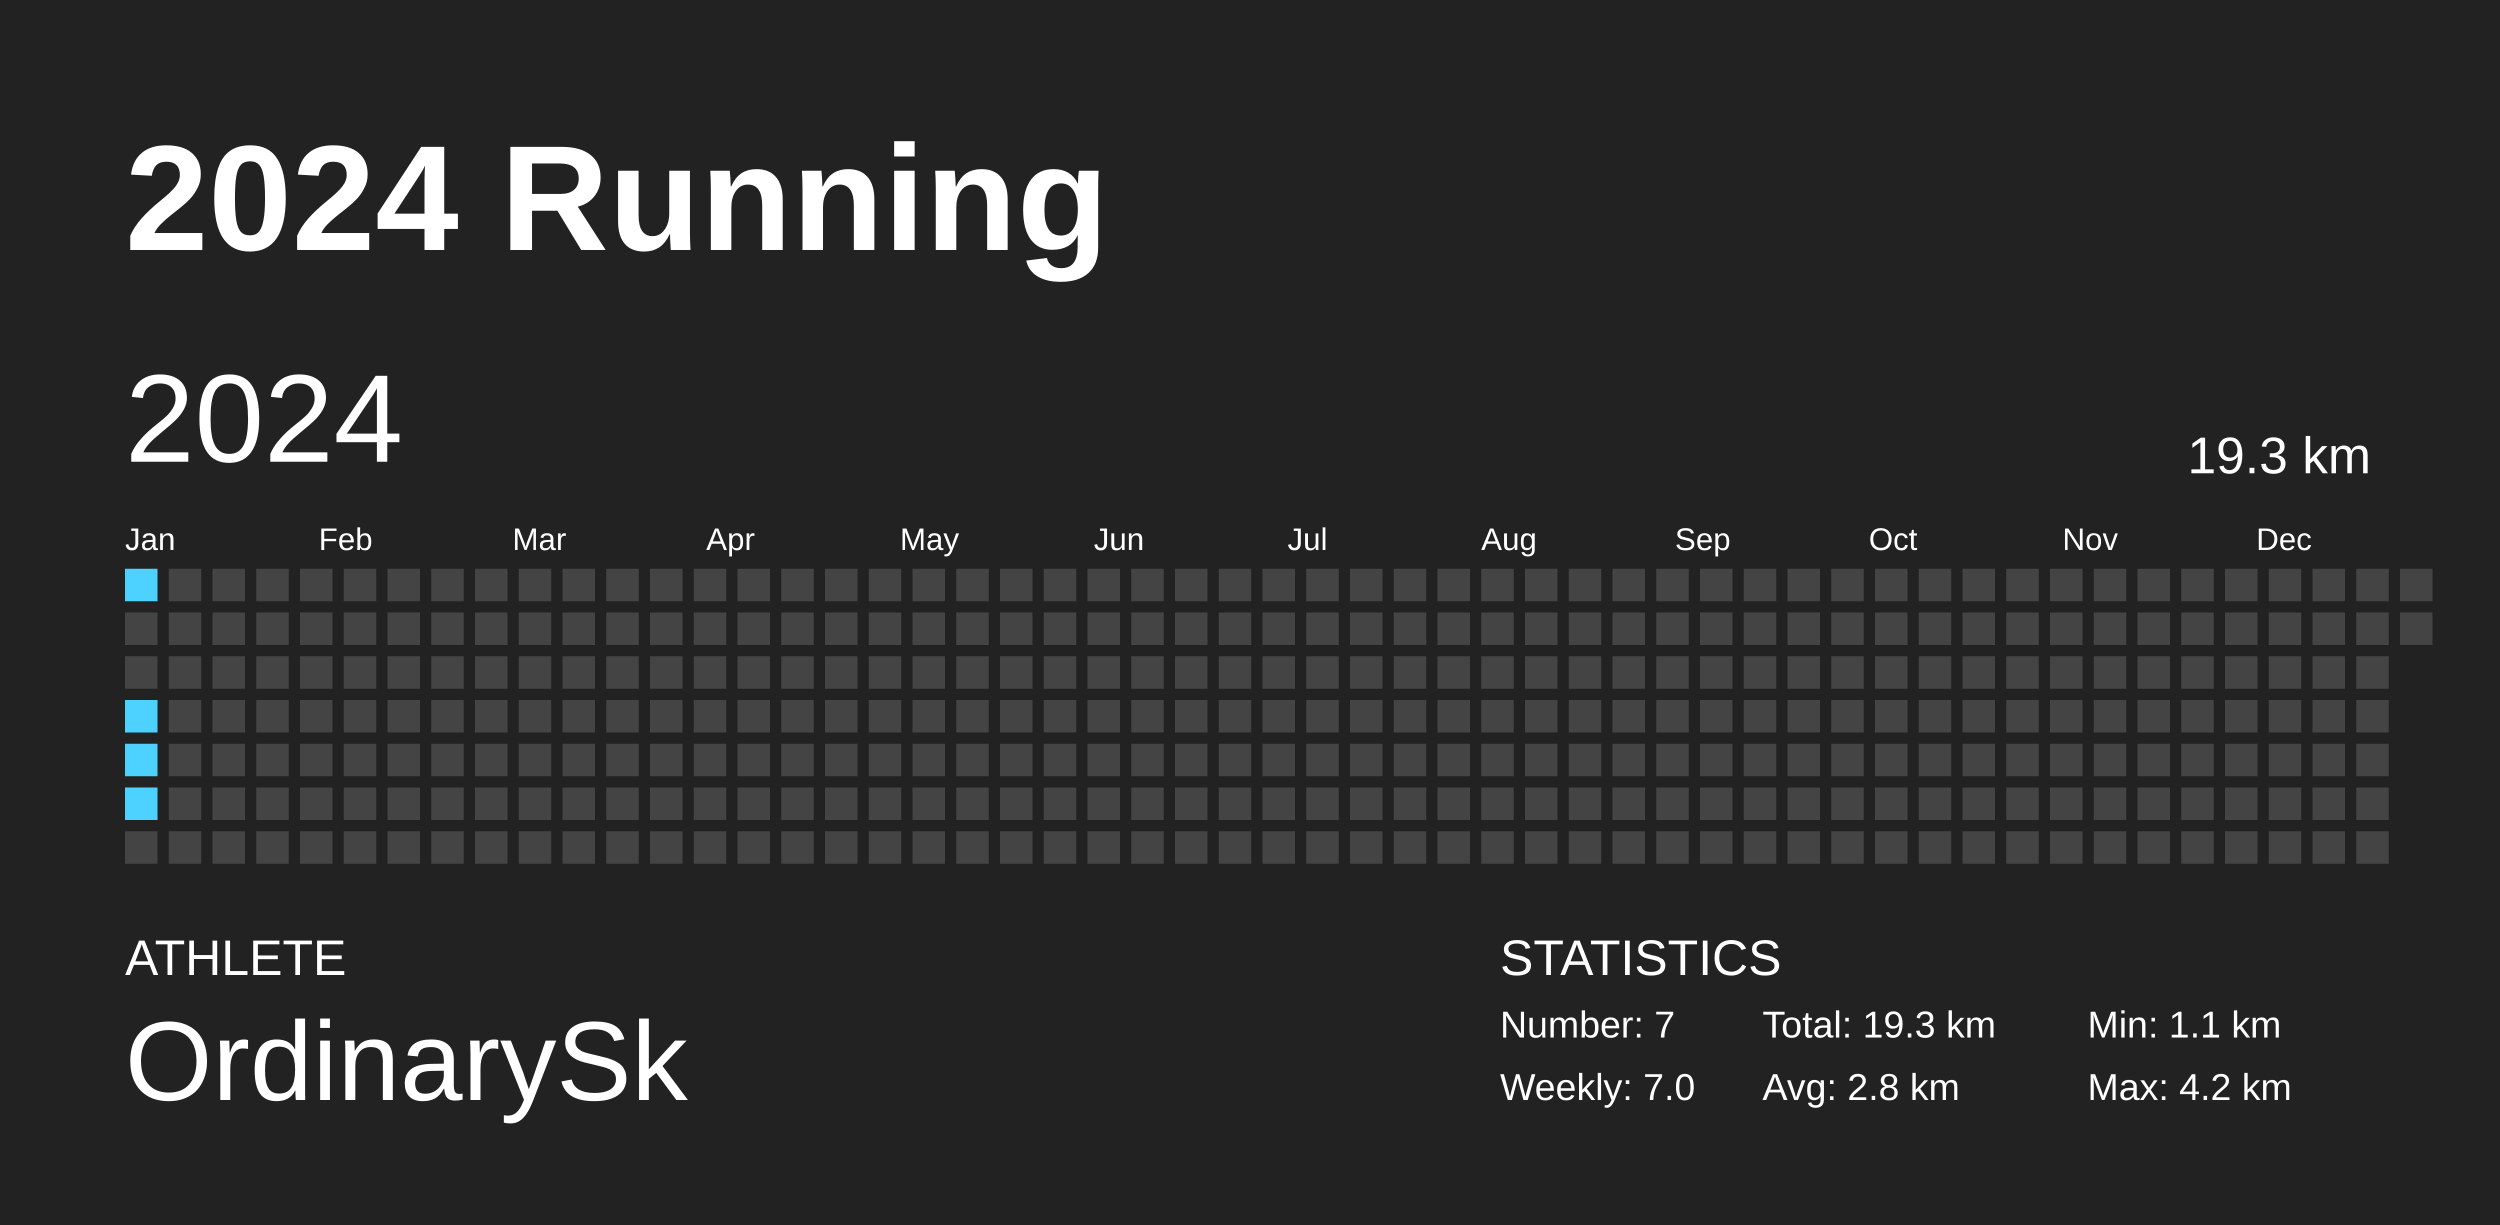
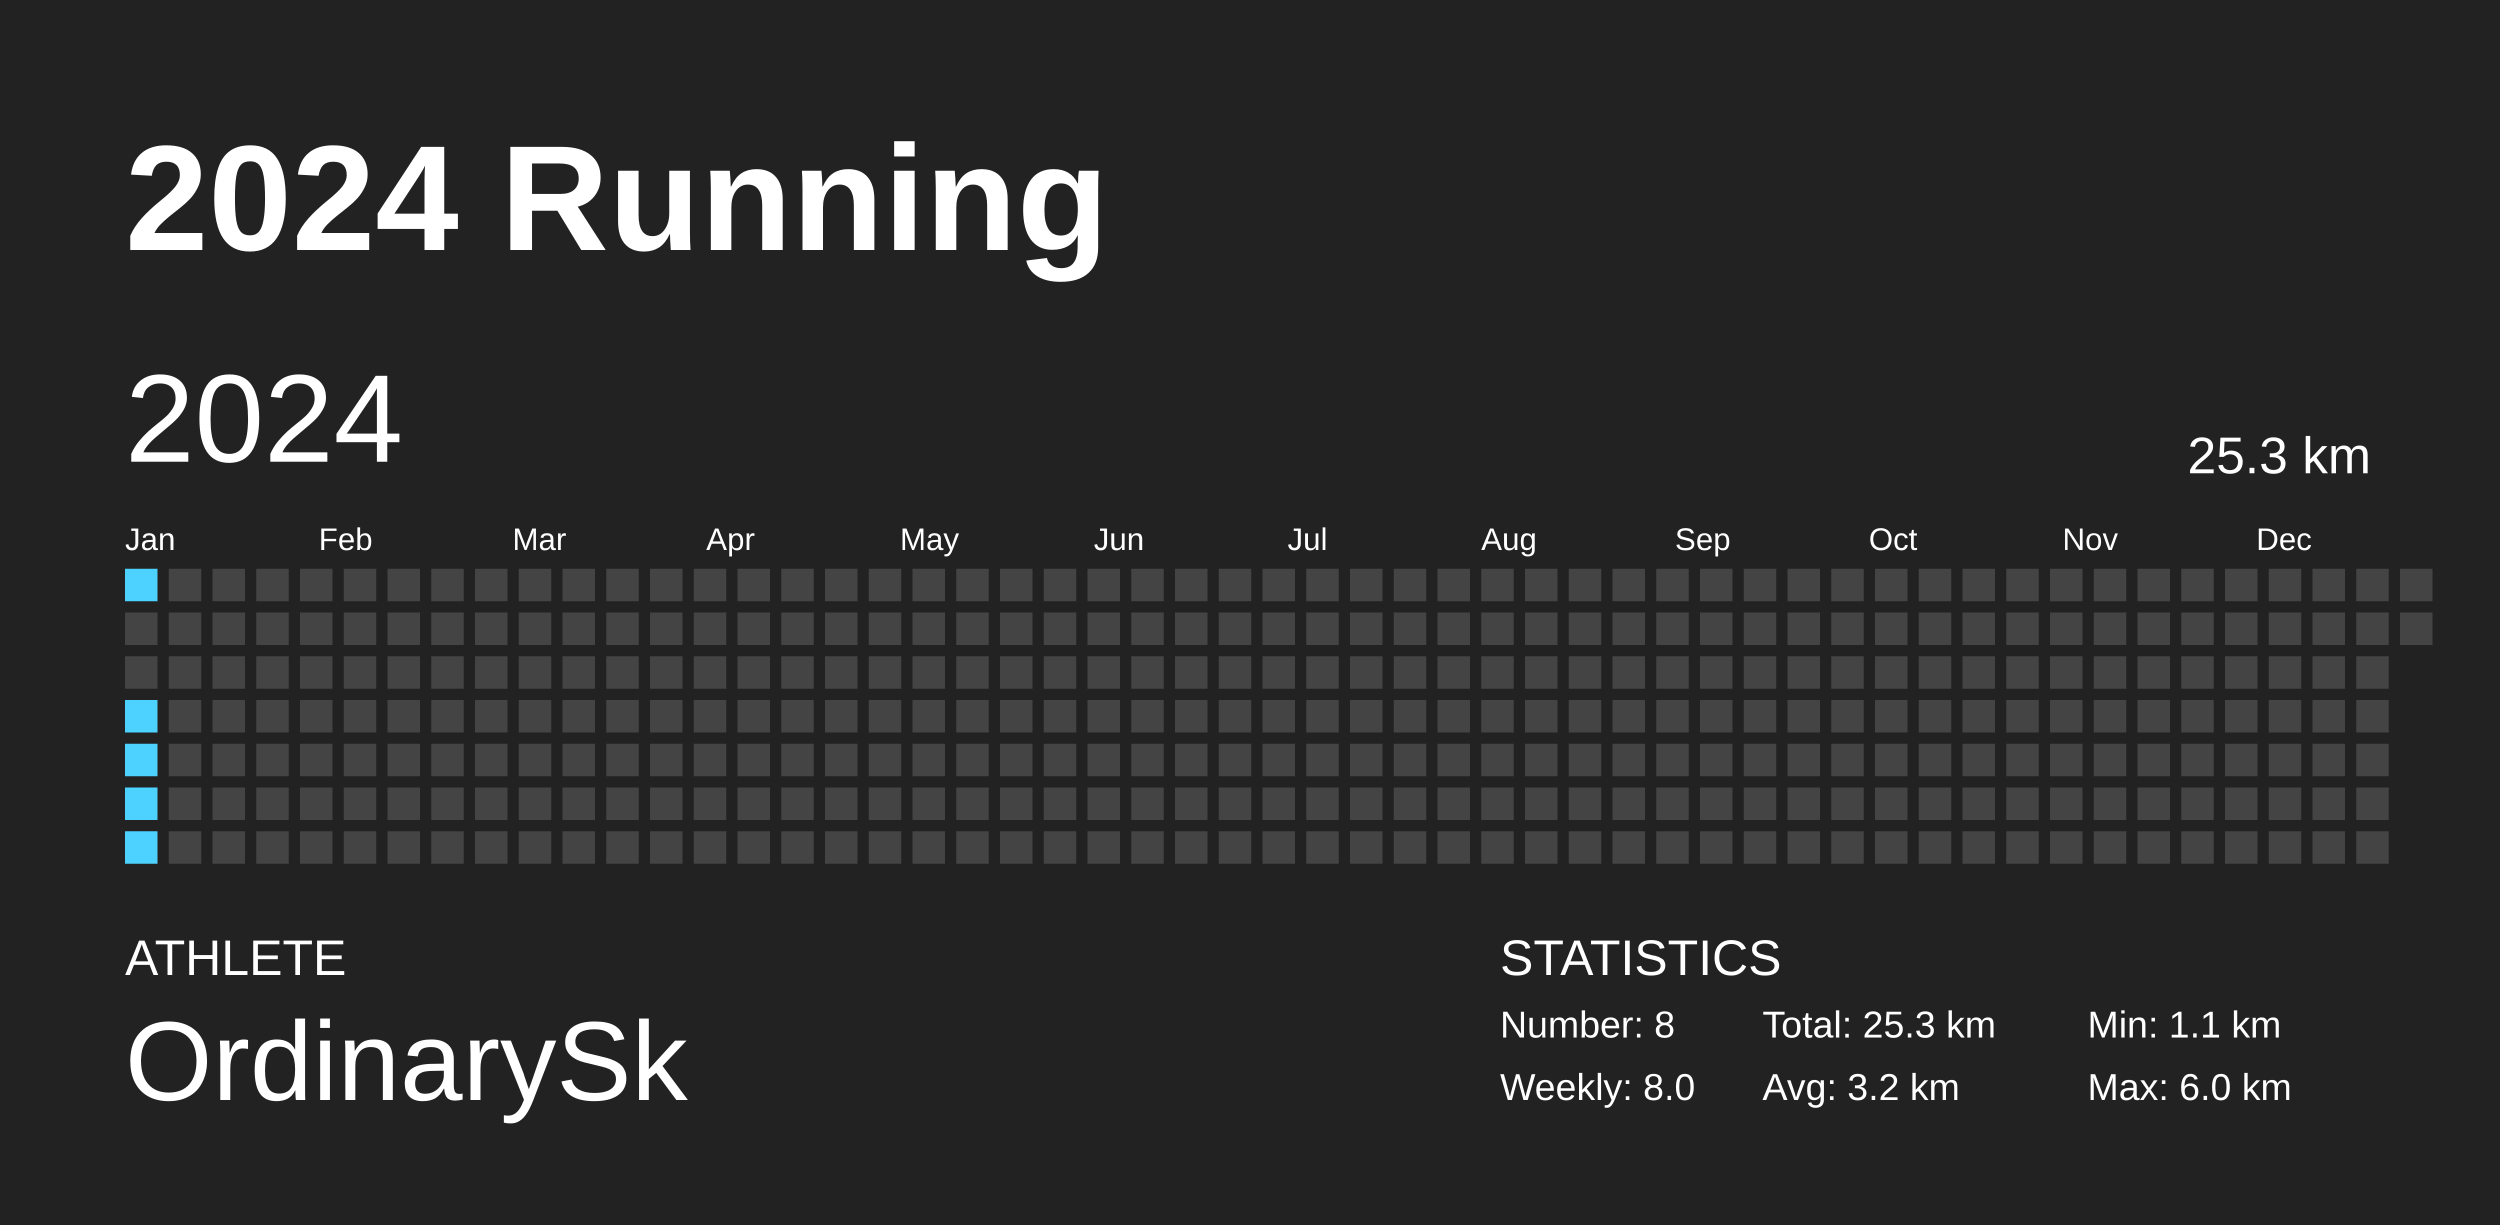
<svg xmlns="http://www.w3.org/2000/svg" baseProfile="full" height="98mm" version="1.1" viewBox="0,0,200,98" width="200mm">
  <defs />
  <rect fill="#222222" height="98" width="200" x="0" y="0" />
  <text fill="#FFFFFF" style="font-size:12px; font-family:Arial; font-weight:bold;" x="10" y="20">2024 Running</text>
  <text fill="#FFFFFF" style="font-size:4px; font-family:Arial" x="10" y="78">ATHLETE</text>
  <text fill="#FFFFFF" style="font-size:9px; font-family:Arial" x="10" y="88">OrdinarySk</text>
  <text fill="#FFFFFF" style="font-size:4px; font-family:Arial" x="120" y="78">STATISTICS</text>
-   <text fill="#FFFFFF" style="font-size:3px; font-family:Arial" x="120" y="83">Number: 7</text>
-   <text fill="#FFFFFF" style="font-size:3px; font-family:Arial" x="120" y="88">Weekly: 7.0</text>
-   <text fill="#FFFFFF" style="font-size:3px; font-family:Arial" x="141" y="83">Total: 19.3 km</text>
-   <text fill="#FFFFFF" style="font-size:3px; font-family:Arial" x="141" y="88">Avg: 2.8 km</text>
+   <text fill="#FFFFFF" style="font-size:3px; font-family:Arial" x="120" y="83">Number: 8</text>
+   <text fill="#FFFFFF" style="font-size:3px; font-family:Arial" x="120" y="88">Weekly: 8.0</text>
+   <text fill="#FFFFFF" style="font-size:3px; font-family:Arial" x="141" y="83">Total: 25.3 km</text>
+   <text fill="#FFFFFF" style="font-size:3px; font-family:Arial" x="141" y="88">Avg: 3.2 km</text>
  <text fill="#FFFFFF" style="font-size:3px; font-family:Arial" x="167" y="83">Min: 1.1 km</text>
-   <text fill="#FFFFFF" style="font-size:3px; font-family:Arial" x="167" y="88">Max: 4.2 km</text>
+   <text fill="#FFFFFF" style="font-size:3px; font-family:Arial" x="167" y="88">Max: 6.0 km</text>
  <text dominant-baseline="hanging" fill="#FFFFFF" style="font-size:10.0px; font-family:Arial;" x="10" y="30">2024</text>
-   <text dominant-baseline="hanging" fill="#FFFFFF" style="font-size:4.125px; font-family:Arial;" x="175" y="35">19.3 km</text>
+   <text dominant-baseline="hanging" fill="#FFFFFF" style="font-size:4.125px; font-family:Arial;" x="175" y="35">25.3 km</text>
  <text fill="#FFFFFF" style="font-size:2.5px; font-family:Arial" x="10.0" y="44">Jan</text>
  <text fill="#FFFFFF" style="font-size:2.5px; font-family:Arial" x="25.5" y="44">Feb</text>
  <text fill="#FFFFFF" style="font-size:2.5px; font-family:Arial" x="41.0" y="44">Mar</text>
  <text fill="#FFFFFF" style="font-size:2.5px; font-family:Arial" x="56.5" y="44">Apr</text>
  <text fill="#FFFFFF" style="font-size:2.5px; font-family:Arial" x="72.0" y="44">May</text>
  <text fill="#FFFFFF" style="font-size:2.5px; font-family:Arial" x="87.5" y="44">Jun</text>
  <text fill="#FFFFFF" style="font-size:2.5px; font-family:Arial" x="103.0" y="44">Jul</text>
  <text fill="#FFFFFF" style="font-size:2.5px; font-family:Arial" x="118.5" y="44">Aug</text>
  <text fill="#FFFFFF" style="font-size:2.5px; font-family:Arial" x="134.0" y="44">Sep</text>
  <text fill="#FFFFFF" style="font-size:2.5px; font-family:Arial" x="149.5" y="44">Oct</text>
  <text fill="#FFFFFF" style="font-size:2.5px; font-family:Arial" x="165.0" y="44">Nov</text>
  <text fill="#FFFFFF" style="font-size:2.5px; font-family:Arial" x="180.5" y="44">Dec</text>
  <rect fill="#4dd2ff" height="2.6" width="2.6" x="10.0" y="45.5" />
  <rect fill="#444444" height="2.6" width="2.6" x="10.0" y="49.0" />
  <rect fill="#444444" height="2.6" width="2.6" x="10.0" y="52.5" />
  <rect fill="#4dd2ff" height="2.6" width="2.6" x="10.0" y="56.0" />
  <rect fill="#4dd2ff" height="2.6" width="2.6" x="10.0" y="59.5" />
  <rect fill="#4dd2ff" height="2.6" width="2.6" x="10.0" y="63.0" />
-   <rect fill="#444444" height="2.6" width="2.6" x="10.0" y="66.5" />
+   <rect fill="#4dd2ff" height="2.6" width="2.6" x="10.0" y="66.5" />
  <rect fill="#444444" height="2.6" width="2.6" x="13.5" y="45.5" />
  <rect fill="#444444" height="2.6" width="2.6" x="13.5" y="49.0" />
  <rect fill="#444444" height="2.6" width="2.6" x="13.5" y="52.5" />
  <rect fill="#444444" height="2.6" width="2.6" x="13.5" y="56.0" />
  <rect fill="#444444" height="2.6" width="2.6" x="13.5" y="59.5" />
  <rect fill="#444444" height="2.6" width="2.6" x="13.5" y="63.0" />
  <rect fill="#444444" height="2.6" width="2.6" x="13.5" y="66.5" />
  <rect fill="#444444" height="2.6" width="2.6" x="17.0" y="45.5" />
  <rect fill="#444444" height="2.6" width="2.6" x="17.0" y="49.0" />
  <rect fill="#444444" height="2.6" width="2.6" x="17.0" y="52.5" />
  <rect fill="#444444" height="2.6" width="2.6" x="17.0" y="56.0" />
  <rect fill="#444444" height="2.6" width="2.6" x="17.0" y="59.5" />
  <rect fill="#444444" height="2.6" width="2.6" x="17.0" y="63.0" />
  <rect fill="#444444" height="2.6" width="2.6" x="17.0" y="66.5" />
  <rect fill="#444444" height="2.6" width="2.6" x="20.5" y="45.5" />
  <rect fill="#444444" height="2.6" width="2.6" x="20.5" y="49.0" />
  <rect fill="#444444" height="2.6" width="2.6" x="20.5" y="52.5" />
  <rect fill="#444444" height="2.6" width="2.6" x="20.5" y="56.0" />
  <rect fill="#444444" height="2.6" width="2.6" x="20.5" y="59.5" />
  <rect fill="#444444" height="2.6" width="2.6" x="20.5" y="63.0" />
  <rect fill="#444444" height="2.6" width="2.6" x="20.5" y="66.5" />
  <rect fill="#444444" height="2.6" width="2.6" x="24.0" y="45.5" />
  <rect fill="#444444" height="2.6" width="2.6" x="24.0" y="49.0" />
  <rect fill="#444444" height="2.6" width="2.6" x="24.0" y="52.5" />
  <rect fill="#444444" height="2.6" width="2.6" x="24.0" y="56.0" />
  <rect fill="#444444" height="2.6" width="2.6" x="24.0" y="59.5" />
  <rect fill="#444444" height="2.6" width="2.6" x="24.0" y="63.0" />
  <rect fill="#444444" height="2.6" width="2.6" x="24.0" y="66.5" />
  <rect fill="#444444" height="2.6" width="2.6" x="27.5" y="45.5" />
  <rect fill="#444444" height="2.6" width="2.6" x="27.5" y="49.0" />
  <rect fill="#444444" height="2.6" width="2.6" x="27.5" y="52.5" />
  <rect fill="#444444" height="2.6" width="2.6" x="27.5" y="56.0" />
  <rect fill="#444444" height="2.6" width="2.6" x="27.5" y="59.5" />
  <rect fill="#444444" height="2.6" width="2.6" x="27.5" y="63.0" />
  <rect fill="#444444" height="2.6" width="2.6" x="27.5" y="66.5" />
  <rect fill="#444444" height="2.6" width="2.6" x="31.0" y="45.5" />
  <rect fill="#444444" height="2.6" width="2.6" x="31.0" y="49.0" />
  <rect fill="#444444" height="2.6" width="2.6" x="31.0" y="52.5" />
  <rect fill="#444444" height="2.6" width="2.6" x="31.0" y="56.0" />
  <rect fill="#444444" height="2.6" width="2.6" x="31.0" y="59.5" />
  <rect fill="#444444" height="2.6" width="2.6" x="31.0" y="63.0" />
  <rect fill="#444444" height="2.6" width="2.6" x="31.0" y="66.5" />
  <rect fill="#444444" height="2.6" width="2.6" x="34.5" y="45.5" />
  <rect fill="#444444" height="2.6" width="2.6" x="34.5" y="49.0" />
  <rect fill="#444444" height="2.6" width="2.6" x="34.5" y="52.5" />
  <rect fill="#444444" height="2.6" width="2.6" x="34.5" y="56.0" />
  <rect fill="#444444" height="2.6" width="2.6" x="34.5" y="59.5" />
  <rect fill="#444444" height="2.6" width="2.6" x="34.5" y="63.0" />
  <rect fill="#444444" height="2.6" width="2.6" x="34.5" y="66.5" />
  <rect fill="#444444" height="2.6" width="2.6" x="38.0" y="45.5" />
  <rect fill="#444444" height="2.6" width="2.6" x="38.0" y="49.0" />
  <rect fill="#444444" height="2.6" width="2.6" x="38.0" y="52.5" />
  <rect fill="#444444" height="2.6" width="2.6" x="38.0" y="56.0" />
  <rect fill="#444444" height="2.6" width="2.6" x="38.0" y="59.5" />
  <rect fill="#444444" height="2.6" width="2.6" x="38.0" y="63.0" />
  <rect fill="#444444" height="2.6" width="2.6" x="38.0" y="66.5" />
  <rect fill="#444444" height="2.6" width="2.6" x="41.5" y="45.5" />
  <rect fill="#444444" height="2.6" width="2.6" x="41.5" y="49.0" />
  <rect fill="#444444" height="2.6" width="2.6" x="41.5" y="52.5" />
  <rect fill="#444444" height="2.6" width="2.6" x="41.5" y="56.0" />
  <rect fill="#444444" height="2.6" width="2.6" x="41.5" y="59.5" />
  <rect fill="#444444" height="2.6" width="2.6" x="41.5" y="63.0" />
  <rect fill="#444444" height="2.6" width="2.6" x="41.5" y="66.5" />
  <rect fill="#444444" height="2.6" width="2.6" x="45.0" y="45.5" />
  <rect fill="#444444" height="2.6" width="2.6" x="45.0" y="49.0" />
  <rect fill="#444444" height="2.6" width="2.6" x="45.0" y="52.5" />
  <rect fill="#444444" height="2.6" width="2.6" x="45.0" y="56.0" />
  <rect fill="#444444" height="2.6" width="2.6" x="45.0" y="59.5" />
  <rect fill="#444444" height="2.6" width="2.6" x="45.0" y="63.0" />
  <rect fill="#444444" height="2.6" width="2.6" x="45.0" y="66.5" />
  <rect fill="#444444" height="2.6" width="2.6" x="48.5" y="45.5" />
  <rect fill="#444444" height="2.6" width="2.6" x="48.5" y="49.0" />
  <rect fill="#444444" height="2.6" width="2.6" x="48.5" y="52.5" />
  <rect fill="#444444" height="2.6" width="2.6" x="48.5" y="56.0" />
  <rect fill="#444444" height="2.6" width="2.6" x="48.5" y="59.5" />
  <rect fill="#444444" height="2.6" width="2.6" x="48.5" y="63.0" />
  <rect fill="#444444" height="2.6" width="2.6" x="48.5" y="66.5" />
  <rect fill="#444444" height="2.6" width="2.6" x="52.0" y="45.5" />
  <rect fill="#444444" height="2.6" width="2.6" x="52.0" y="49.0" />
  <rect fill="#444444" height="2.6" width="2.6" x="52.0" y="52.5" />
  <rect fill="#444444" height="2.6" width="2.6" x="52.0" y="56.0" />
  <rect fill="#444444" height="2.6" width="2.6" x="52.0" y="59.5" />
  <rect fill="#444444" height="2.6" width="2.6" x="52.0" y="63.0" />
  <rect fill="#444444" height="2.6" width="2.6" x="52.0" y="66.5" />
  <rect fill="#444444" height="2.6" width="2.6" x="55.5" y="45.5" />
  <rect fill="#444444" height="2.6" width="2.6" x="55.5" y="49.0" />
  <rect fill="#444444" height="2.6" width="2.6" x="55.5" y="52.5" />
  <rect fill="#444444" height="2.6" width="2.6" x="55.5" y="56.0" />
  <rect fill="#444444" height="2.6" width="2.6" x="55.5" y="59.5" />
  <rect fill="#444444" height="2.6" width="2.6" x="55.5" y="63.0" />
  <rect fill="#444444" height="2.6" width="2.6" x="55.5" y="66.5" />
  <rect fill="#444444" height="2.6" width="2.6" x="59.0" y="45.5" />
  <rect fill="#444444" height="2.6" width="2.6" x="59.0" y="49.0" />
  <rect fill="#444444" height="2.6" width="2.6" x="59.0" y="52.5" />
  <rect fill="#444444" height="2.6" width="2.6" x="59.0" y="56.0" />
  <rect fill="#444444" height="2.6" width="2.6" x="59.0" y="59.5" />
  <rect fill="#444444" height="2.6" width="2.6" x="59.0" y="63.0" />
  <rect fill="#444444" height="2.6" width="2.6" x="59.0" y="66.5" />
  <rect fill="#444444" height="2.6" width="2.6" x="62.5" y="45.5" />
  <rect fill="#444444" height="2.6" width="2.6" x="62.5" y="49.0" />
  <rect fill="#444444" height="2.6" width="2.6" x="62.5" y="52.5" />
  <rect fill="#444444" height="2.6" width="2.6" x="62.5" y="56.0" />
  <rect fill="#444444" height="2.6" width="2.6" x="62.5" y="59.5" />
  <rect fill="#444444" height="2.6" width="2.6" x="62.5" y="63.0" />
  <rect fill="#444444" height="2.6" width="2.6" x="62.5" y="66.5" />
  <rect fill="#444444" height="2.6" width="2.6" x="66.0" y="45.5" />
  <rect fill="#444444" height="2.6" width="2.6" x="66.0" y="49.0" />
  <rect fill="#444444" height="2.6" width="2.6" x="66.0" y="52.5" />
  <rect fill="#444444" height="2.6" width="2.6" x="66.0" y="56.0" />
  <rect fill="#444444" height="2.6" width="2.6" x="66.0" y="59.5" />
  <rect fill="#444444" height="2.6" width="2.6" x="66.0" y="63.0" />
  <rect fill="#444444" height="2.6" width="2.6" x="66.0" y="66.5" />
  <rect fill="#444444" height="2.6" width="2.6" x="69.5" y="45.5" />
  <rect fill="#444444" height="2.6" width="2.6" x="69.5" y="49.0" />
  <rect fill="#444444" height="2.6" width="2.6" x="69.5" y="52.5" />
  <rect fill="#444444" height="2.6" width="2.6" x="69.5" y="56.0" />
  <rect fill="#444444" height="2.6" width="2.6" x="69.5" y="59.5" />
  <rect fill="#444444" height="2.6" width="2.6" x="69.5" y="63.0" />
  <rect fill="#444444" height="2.6" width="2.6" x="69.5" y="66.5" />
  <rect fill="#444444" height="2.6" width="2.6" x="73.0" y="45.5" />
  <rect fill="#444444" height="2.6" width="2.6" x="73.0" y="49.0" />
  <rect fill="#444444" height="2.6" width="2.6" x="73.0" y="52.5" />
  <rect fill="#444444" height="2.6" width="2.6" x="73.0" y="56.0" />
  <rect fill="#444444" height="2.6" width="2.6" x="73.0" y="59.5" />
  <rect fill="#444444" height="2.6" width="2.6" x="73.0" y="63.0" />
  <rect fill="#444444" height="2.6" width="2.6" x="73.0" y="66.5" />
  <rect fill="#444444" height="2.6" width="2.6" x="76.5" y="45.5" />
  <rect fill="#444444" height="2.6" width="2.6" x="76.5" y="49.0" />
  <rect fill="#444444" height="2.6" width="2.6" x="76.5" y="52.5" />
  <rect fill="#444444" height="2.6" width="2.6" x="76.5" y="56.0" />
  <rect fill="#444444" height="2.6" width="2.6" x="76.5" y="59.5" />
  <rect fill="#444444" height="2.6" width="2.6" x="76.5" y="63.0" />
  <rect fill="#444444" height="2.6" width="2.6" x="76.5" y="66.5" />
  <rect fill="#444444" height="2.6" width="2.6" x="80.0" y="45.5" />
  <rect fill="#444444" height="2.6" width="2.6" x="80.0" y="49.0" />
  <rect fill="#444444" height="2.6" width="2.6" x="80.0" y="52.5" />
  <rect fill="#444444" height="2.6" width="2.6" x="80.0" y="56.0" />
  <rect fill="#444444" height="2.6" width="2.6" x="80.0" y="59.5" />
  <rect fill="#444444" height="2.6" width="2.6" x="80.0" y="63.0" />
  <rect fill="#444444" height="2.6" width="2.6" x="80.0" y="66.5" />
  <rect fill="#444444" height="2.6" width="2.6" x="83.5" y="45.5" />
  <rect fill="#444444" height="2.6" width="2.6" x="83.5" y="49.0" />
  <rect fill="#444444" height="2.6" width="2.6" x="83.5" y="52.5" />
  <rect fill="#444444" height="2.6" width="2.6" x="83.5" y="56.0" />
  <rect fill="#444444" height="2.6" width="2.6" x="83.5" y="59.5" />
  <rect fill="#444444" height="2.6" width="2.6" x="83.5" y="63.0" />
  <rect fill="#444444" height="2.6" width="2.6" x="83.5" y="66.5" />
  <rect fill="#444444" height="2.6" width="2.6" x="87.0" y="45.5" />
  <rect fill="#444444" height="2.6" width="2.6" x="87.0" y="49.0" />
  <rect fill="#444444" height="2.6" width="2.6" x="87.0" y="52.5" />
  <rect fill="#444444" height="2.6" width="2.6" x="87.0" y="56.0" />
  <rect fill="#444444" height="2.6" width="2.6" x="87.0" y="59.5" />
  <rect fill="#444444" height="2.6" width="2.6" x="87.0" y="63.0" />
  <rect fill="#444444" height="2.6" width="2.6" x="87.0" y="66.5" />
  <rect fill="#444444" height="2.6" width="2.6" x="90.5" y="45.5" />
  <rect fill="#444444" height="2.6" width="2.6" x="90.5" y="49.0" />
  <rect fill="#444444" height="2.6" width="2.6" x="90.5" y="52.5" />
  <rect fill="#444444" height="2.6" width="2.6" x="90.5" y="56.0" />
  <rect fill="#444444" height="2.6" width="2.6" x="90.5" y="59.5" />
  <rect fill="#444444" height="2.6" width="2.6" x="90.5" y="63.0" />
  <rect fill="#444444" height="2.6" width="2.6" x="90.5" y="66.5" />
  <rect fill="#444444" height="2.6" width="2.6" x="94.0" y="45.5" />
  <rect fill="#444444" height="2.6" width="2.6" x="94.0" y="49.0" />
  <rect fill="#444444" height="2.6" width="2.6" x="94.0" y="52.5" />
  <rect fill="#444444" height="2.6" width="2.6" x="94.0" y="56.0" />
  <rect fill="#444444" height="2.6" width="2.6" x="94.0" y="59.5" />
  <rect fill="#444444" height="2.6" width="2.6" x="94.0" y="63.0" />
  <rect fill="#444444" height="2.6" width="2.6" x="94.0" y="66.5" />
  <rect fill="#444444" height="2.6" width="2.6" x="97.5" y="45.5" />
  <rect fill="#444444" height="2.6" width="2.6" x="97.5" y="49.0" />
  <rect fill="#444444" height="2.6" width="2.6" x="97.5" y="52.5" />
  <rect fill="#444444" height="2.6" width="2.6" x="97.5" y="56.0" />
  <rect fill="#444444" height="2.6" width="2.6" x="97.5" y="59.5" />
  <rect fill="#444444" height="2.6" width="2.6" x="97.5" y="63.0" />
  <rect fill="#444444" height="2.6" width="2.6" x="97.5" y="66.5" />
  <rect fill="#444444" height="2.6" width="2.6" x="101.0" y="45.5" />
  <rect fill="#444444" height="2.6" width="2.6" x="101.0" y="49.0" />
  <rect fill="#444444" height="2.6" width="2.6" x="101.0" y="52.5" />
  <rect fill="#444444" height="2.6" width="2.6" x="101.0" y="56.0" />
  <rect fill="#444444" height="2.6" width="2.6" x="101.0" y="59.5" />
  <rect fill="#444444" height="2.6" width="2.6" x="101.0" y="63.0" />
  <rect fill="#444444" height="2.6" width="2.6" x="101.0" y="66.5" />
  <rect fill="#444444" height="2.6" width="2.6" x="104.5" y="45.5" />
  <rect fill="#444444" height="2.6" width="2.6" x="104.5" y="49.0" />
  <rect fill="#444444" height="2.6" width="2.6" x="104.5" y="52.5" />
  <rect fill="#444444" height="2.6" width="2.6" x="104.5" y="56.0" />
  <rect fill="#444444" height="2.6" width="2.6" x="104.5" y="59.5" />
  <rect fill="#444444" height="2.6" width="2.6" x="104.5" y="63.0" />
  <rect fill="#444444" height="2.6" width="2.6" x="104.5" y="66.5" />
  <rect fill="#444444" height="2.6" width="2.6" x="108.0" y="45.5" />
  <rect fill="#444444" height="2.6" width="2.6" x="108.0" y="49.0" />
  <rect fill="#444444" height="2.6" width="2.6" x="108.0" y="52.5" />
  <rect fill="#444444" height="2.6" width="2.6" x="108.0" y="56.0" />
  <rect fill="#444444" height="2.6" width="2.6" x="108.0" y="59.5" />
  <rect fill="#444444" height="2.6" width="2.6" x="108.0" y="63.0" />
  <rect fill="#444444" height="2.6" width="2.6" x="108.0" y="66.5" />
  <rect fill="#444444" height="2.6" width="2.6" x="111.5" y="45.5" />
  <rect fill="#444444" height="2.6" width="2.6" x="111.5" y="49.0" />
  <rect fill="#444444" height="2.6" width="2.6" x="111.5" y="52.5" />
  <rect fill="#444444" height="2.6" width="2.6" x="111.5" y="56.0" />
  <rect fill="#444444" height="2.6" width="2.6" x="111.5" y="59.5" />
  <rect fill="#444444" height="2.6" width="2.6" x="111.5" y="63.0" />
  <rect fill="#444444" height="2.6" width="2.6" x="111.5" y="66.5" />
  <rect fill="#444444" height="2.6" width="2.6" x="115.0" y="45.5" />
  <rect fill="#444444" height="2.6" width="2.6" x="115.0" y="49.0" />
  <rect fill="#444444" height="2.6" width="2.6" x="115.0" y="52.5" />
  <rect fill="#444444" height="2.6" width="2.6" x="115.0" y="56.0" />
  <rect fill="#444444" height="2.6" width="2.6" x="115.0" y="59.5" />
  <rect fill="#444444" height="2.6" width="2.6" x="115.0" y="63.0" />
  <rect fill="#444444" height="2.6" width="2.6" x="115.0" y="66.5" />
  <rect fill="#444444" height="2.6" width="2.6" x="118.5" y="45.5" />
  <rect fill="#444444" height="2.6" width="2.6" x="118.5" y="49.0" />
  <rect fill="#444444" height="2.6" width="2.6" x="118.5" y="52.5" />
  <rect fill="#444444" height="2.6" width="2.6" x="118.5" y="56.0" />
  <rect fill="#444444" height="2.6" width="2.6" x="118.5" y="59.5" />
  <rect fill="#444444" height="2.6" width="2.6" x="118.5" y="63.0" />
  <rect fill="#444444" height="2.6" width="2.6" x="118.5" y="66.5" />
  <rect fill="#444444" height="2.6" width="2.6" x="122.0" y="45.5" />
  <rect fill="#444444" height="2.6" width="2.6" x="122.0" y="49.0" />
  <rect fill="#444444" height="2.6" width="2.6" x="122.0" y="52.5" />
  <rect fill="#444444" height="2.6" width="2.6" x="122.0" y="56.0" />
  <rect fill="#444444" height="2.6" width="2.6" x="122.0" y="59.5" />
  <rect fill="#444444" height="2.6" width="2.6" x="122.0" y="63.0" />
  <rect fill="#444444" height="2.6" width="2.6" x="122.0" y="66.5" />
  <rect fill="#444444" height="2.6" width="2.6" x="125.5" y="45.5" />
  <rect fill="#444444" height="2.6" width="2.6" x="125.5" y="49.0" />
  <rect fill="#444444" height="2.6" width="2.6" x="125.5" y="52.5" />
  <rect fill="#444444" height="2.6" width="2.6" x="125.5" y="56.0" />
  <rect fill="#444444" height="2.6" width="2.6" x="125.5" y="59.5" />
  <rect fill="#444444" height="2.6" width="2.6" x="125.5" y="63.0" />
  <rect fill="#444444" height="2.6" width="2.6" x="125.5" y="66.5" />
  <rect fill="#444444" height="2.6" width="2.6" x="129.0" y="45.5" />
  <rect fill="#444444" height="2.6" width="2.6" x="129.0" y="49.0" />
  <rect fill="#444444" height="2.6" width="2.6" x="129.0" y="52.5" />
  <rect fill="#444444" height="2.6" width="2.6" x="129.0" y="56.0" />
  <rect fill="#444444" height="2.6" width="2.6" x="129.0" y="59.5" />
  <rect fill="#444444" height="2.6" width="2.6" x="129.0" y="63.0" />
  <rect fill="#444444" height="2.6" width="2.6" x="129.0" y="66.5" />
  <rect fill="#444444" height="2.6" width="2.6" x="132.5" y="45.5" />
  <rect fill="#444444" height="2.6" width="2.6" x="132.5" y="49.0" />
  <rect fill="#444444" height="2.6" width="2.6" x="132.5" y="52.5" />
  <rect fill="#444444" height="2.6" width="2.6" x="132.5" y="56.0" />
  <rect fill="#444444" height="2.6" width="2.6" x="132.5" y="59.5" />
  <rect fill="#444444" height="2.6" width="2.6" x="132.5" y="63.0" />
  <rect fill="#444444" height="2.6" width="2.6" x="132.5" y="66.5" />
  <rect fill="#444444" height="2.6" width="2.6" x="136.0" y="45.5" />
  <rect fill="#444444" height="2.6" width="2.6" x="136.0" y="49.0" />
  <rect fill="#444444" height="2.6" width="2.6" x="136.0" y="52.5" />
  <rect fill="#444444" height="2.6" width="2.6" x="136.0" y="56.0" />
  <rect fill="#444444" height="2.6" width="2.6" x="136.0" y="59.5" />
  <rect fill="#444444" height="2.6" width="2.6" x="136.0" y="63.0" />
  <rect fill="#444444" height="2.6" width="2.6" x="136.0" y="66.5" />
  <rect fill="#444444" height="2.6" width="2.6" x="139.5" y="45.5" />
  <rect fill="#444444" height="2.6" width="2.6" x="139.5" y="49.0" />
  <rect fill="#444444" height="2.6" width="2.6" x="139.5" y="52.5" />
  <rect fill="#444444" height="2.6" width="2.6" x="139.5" y="56.0" />
  <rect fill="#444444" height="2.6" width="2.6" x="139.5" y="59.5" />
  <rect fill="#444444" height="2.6" width="2.6" x="139.5" y="63.0" />
  <rect fill="#444444" height="2.6" width="2.6" x="139.5" y="66.5" />
  <rect fill="#444444" height="2.6" width="2.6" x="143.0" y="45.5" />
  <rect fill="#444444" height="2.6" width="2.6" x="143.0" y="49.0" />
  <rect fill="#444444" height="2.6" width="2.6" x="143.0" y="52.5" />
  <rect fill="#444444" height="2.6" width="2.6" x="143.0" y="56.0" />
  <rect fill="#444444" height="2.6" width="2.6" x="143.0" y="59.5" />
  <rect fill="#444444" height="2.6" width="2.6" x="143.0" y="63.0" />
  <rect fill="#444444" height="2.6" width="2.6" x="143.0" y="66.5" />
  <rect fill="#444444" height="2.6" width="2.6" x="146.5" y="45.5" />
  <rect fill="#444444" height="2.6" width="2.6" x="146.5" y="49.0" />
  <rect fill="#444444" height="2.6" width="2.6" x="146.5" y="52.5" />
  <rect fill="#444444" height="2.6" width="2.6" x="146.5" y="56.0" />
  <rect fill="#444444" height="2.6" width="2.6" x="146.5" y="59.5" />
  <rect fill="#444444" height="2.6" width="2.6" x="146.5" y="63.0" />
  <rect fill="#444444" height="2.6" width="2.6" x="146.5" y="66.5" />
  <rect fill="#444444" height="2.6" width="2.6" x="150.0" y="45.5" />
  <rect fill="#444444" height="2.6" width="2.6" x="150.0" y="49.0" />
  <rect fill="#444444" height="2.6" width="2.6" x="150.0" y="52.5" />
  <rect fill="#444444" height="2.6" width="2.6" x="150.0" y="56.0" />
  <rect fill="#444444" height="2.6" width="2.6" x="150.0" y="59.5" />
  <rect fill="#444444" height="2.6" width="2.6" x="150.0" y="63.0" />
  <rect fill="#444444" height="2.6" width="2.6" x="150.0" y="66.5" />
  <rect fill="#444444" height="2.6" width="2.6" x="153.5" y="45.5" />
  <rect fill="#444444" height="2.6" width="2.6" x="153.5" y="49.0" />
  <rect fill="#444444" height="2.6" width="2.6" x="153.5" y="52.5" />
  <rect fill="#444444" height="2.6" width="2.6" x="153.5" y="56.0" />
  <rect fill="#444444" height="2.6" width="2.6" x="153.5" y="59.5" />
  <rect fill="#444444" height="2.6" width="2.6" x="153.5" y="63.0" />
  <rect fill="#444444" height="2.6" width="2.6" x="153.5" y="66.5" />
  <rect fill="#444444" height="2.6" width="2.6" x="157.0" y="45.5" />
  <rect fill="#444444" height="2.6" width="2.6" x="157.0" y="49.0" />
  <rect fill="#444444" height="2.6" width="2.6" x="157.0" y="52.5" />
  <rect fill="#444444" height="2.6" width="2.6" x="157.0" y="56.0" />
  <rect fill="#444444" height="2.6" width="2.6" x="157.0" y="59.5" />
  <rect fill="#444444" height="2.6" width="2.6" x="157.0" y="63.0" />
  <rect fill="#444444" height="2.6" width="2.6" x="157.0" y="66.5" />
  <rect fill="#444444" height="2.6" width="2.6" x="160.5" y="45.5" />
  <rect fill="#444444" height="2.6" width="2.6" x="160.5" y="49.0" />
  <rect fill="#444444" height="2.6" width="2.6" x="160.5" y="52.5" />
  <rect fill="#444444" height="2.6" width="2.6" x="160.5" y="56.0" />
  <rect fill="#444444" height="2.6" width="2.6" x="160.5" y="59.5" />
  <rect fill="#444444" height="2.6" width="2.6" x="160.5" y="63.0" />
  <rect fill="#444444" height="2.6" width="2.6" x="160.5" y="66.5" />
  <rect fill="#444444" height="2.6" width="2.6" x="164.0" y="45.5" />
  <rect fill="#444444" height="2.6" width="2.6" x="164.0" y="49.0" />
  <rect fill="#444444" height="2.6" width="2.6" x="164.0" y="52.5" />
  <rect fill="#444444" height="2.6" width="2.6" x="164.0" y="56.0" />
  <rect fill="#444444" height="2.6" width="2.6" x="164.0" y="59.5" />
  <rect fill="#444444" height="2.6" width="2.6" x="164.0" y="63.0" />
  <rect fill="#444444" height="2.6" width="2.6" x="164.0" y="66.5" />
  <rect fill="#444444" height="2.6" width="2.6" x="167.5" y="45.5" />
  <rect fill="#444444" height="2.6" width="2.6" x="167.5" y="49.0" />
  <rect fill="#444444" height="2.6" width="2.6" x="167.5" y="52.5" />
  <rect fill="#444444" height="2.6" width="2.6" x="167.5" y="56.0" />
  <rect fill="#444444" height="2.6" width="2.6" x="167.5" y="59.5" />
  <rect fill="#444444" height="2.6" width="2.6" x="167.5" y="63.0" />
  <rect fill="#444444" height="2.6" width="2.6" x="167.5" y="66.5" />
  <rect fill="#444444" height="2.6" width="2.6" x="171.0" y="45.5" />
  <rect fill="#444444" height="2.6" width="2.6" x="171.0" y="49.0" />
  <rect fill="#444444" height="2.6" width="2.6" x="171.0" y="52.5" />
  <rect fill="#444444" height="2.6" width="2.6" x="171.0" y="56.0" />
  <rect fill="#444444" height="2.6" width="2.6" x="171.0" y="59.5" />
  <rect fill="#444444" height="2.6" width="2.6" x="171.0" y="63.0" />
  <rect fill="#444444" height="2.6" width="2.6" x="171.0" y="66.5" />
  <rect fill="#444444" height="2.6" width="2.6" x="174.5" y="45.5" />
  <rect fill="#444444" height="2.6" width="2.6" x="174.5" y="49.0" />
  <rect fill="#444444" height="2.6" width="2.6" x="174.5" y="52.5" />
  <rect fill="#444444" height="2.6" width="2.6" x="174.5" y="56.0" />
  <rect fill="#444444" height="2.6" width="2.6" x="174.5" y="59.5" />
  <rect fill="#444444" height="2.6" width="2.6" x="174.5" y="63.0" />
  <rect fill="#444444" height="2.6" width="2.6" x="174.5" y="66.5" />
  <rect fill="#444444" height="2.6" width="2.6" x="178.0" y="45.5" />
  <rect fill="#444444" height="2.6" width="2.6" x="178.0" y="49.0" />
  <rect fill="#444444" height="2.6" width="2.6" x="178.0" y="52.5" />
  <rect fill="#444444" height="2.6" width="2.6" x="178.0" y="56.0" />
  <rect fill="#444444" height="2.6" width="2.6" x="178.0" y="59.5" />
  <rect fill="#444444" height="2.6" width="2.6" x="178.0" y="63.0" />
  <rect fill="#444444" height="2.6" width="2.6" x="178.0" y="66.5" />
  <rect fill="#444444" height="2.6" width="2.6" x="181.5" y="45.5" />
  <rect fill="#444444" height="2.6" width="2.6" x="181.5" y="49.0" />
  <rect fill="#444444" height="2.6" width="2.6" x="181.5" y="52.5" />
  <rect fill="#444444" height="2.6" width="2.6" x="181.5" y="56.0" />
  <rect fill="#444444" height="2.6" width="2.6" x="181.5" y="59.5" />
  <rect fill="#444444" height="2.6" width="2.6" x="181.5" y="63.0" />
  <rect fill="#444444" height="2.6" width="2.6" x="181.5" y="66.5" />
  <rect fill="#444444" height="2.6" width="2.6" x="185.0" y="45.5" />
  <rect fill="#444444" height="2.6" width="2.6" x="185.0" y="49.0" />
  <rect fill="#444444" height="2.6" width="2.6" x="185.0" y="52.5" />
  <rect fill="#444444" height="2.6" width="2.6" x="185.0" y="56.0" />
  <rect fill="#444444" height="2.6" width="2.6" x="185.0" y="59.5" />
  <rect fill="#444444" height="2.6" width="2.6" x="185.0" y="63.0" />
  <rect fill="#444444" height="2.6" width="2.6" x="185.0" y="66.5" />
  <rect fill="#444444" height="2.6" width="2.6" x="188.5" y="45.5" />
  <rect fill="#444444" height="2.6" width="2.6" x="188.5" y="49.0" />
  <rect fill="#444444" height="2.6" width="2.6" x="188.5" y="52.5" />
  <rect fill="#444444" height="2.6" width="2.6" x="188.5" y="56.0" />
  <rect fill="#444444" height="2.6" width="2.6" x="188.5" y="59.5" />
  <rect fill="#444444" height="2.6" width="2.6" x="188.5" y="63.0" />
  <rect fill="#444444" height="2.6" width="2.6" x="188.5" y="66.5" />
  <rect fill="#444444" height="2.6" width="2.6" x="192.0" y="45.5" />
  <rect fill="#444444" height="2.6" width="2.6" x="192.0" y="49.0" />
</svg>
